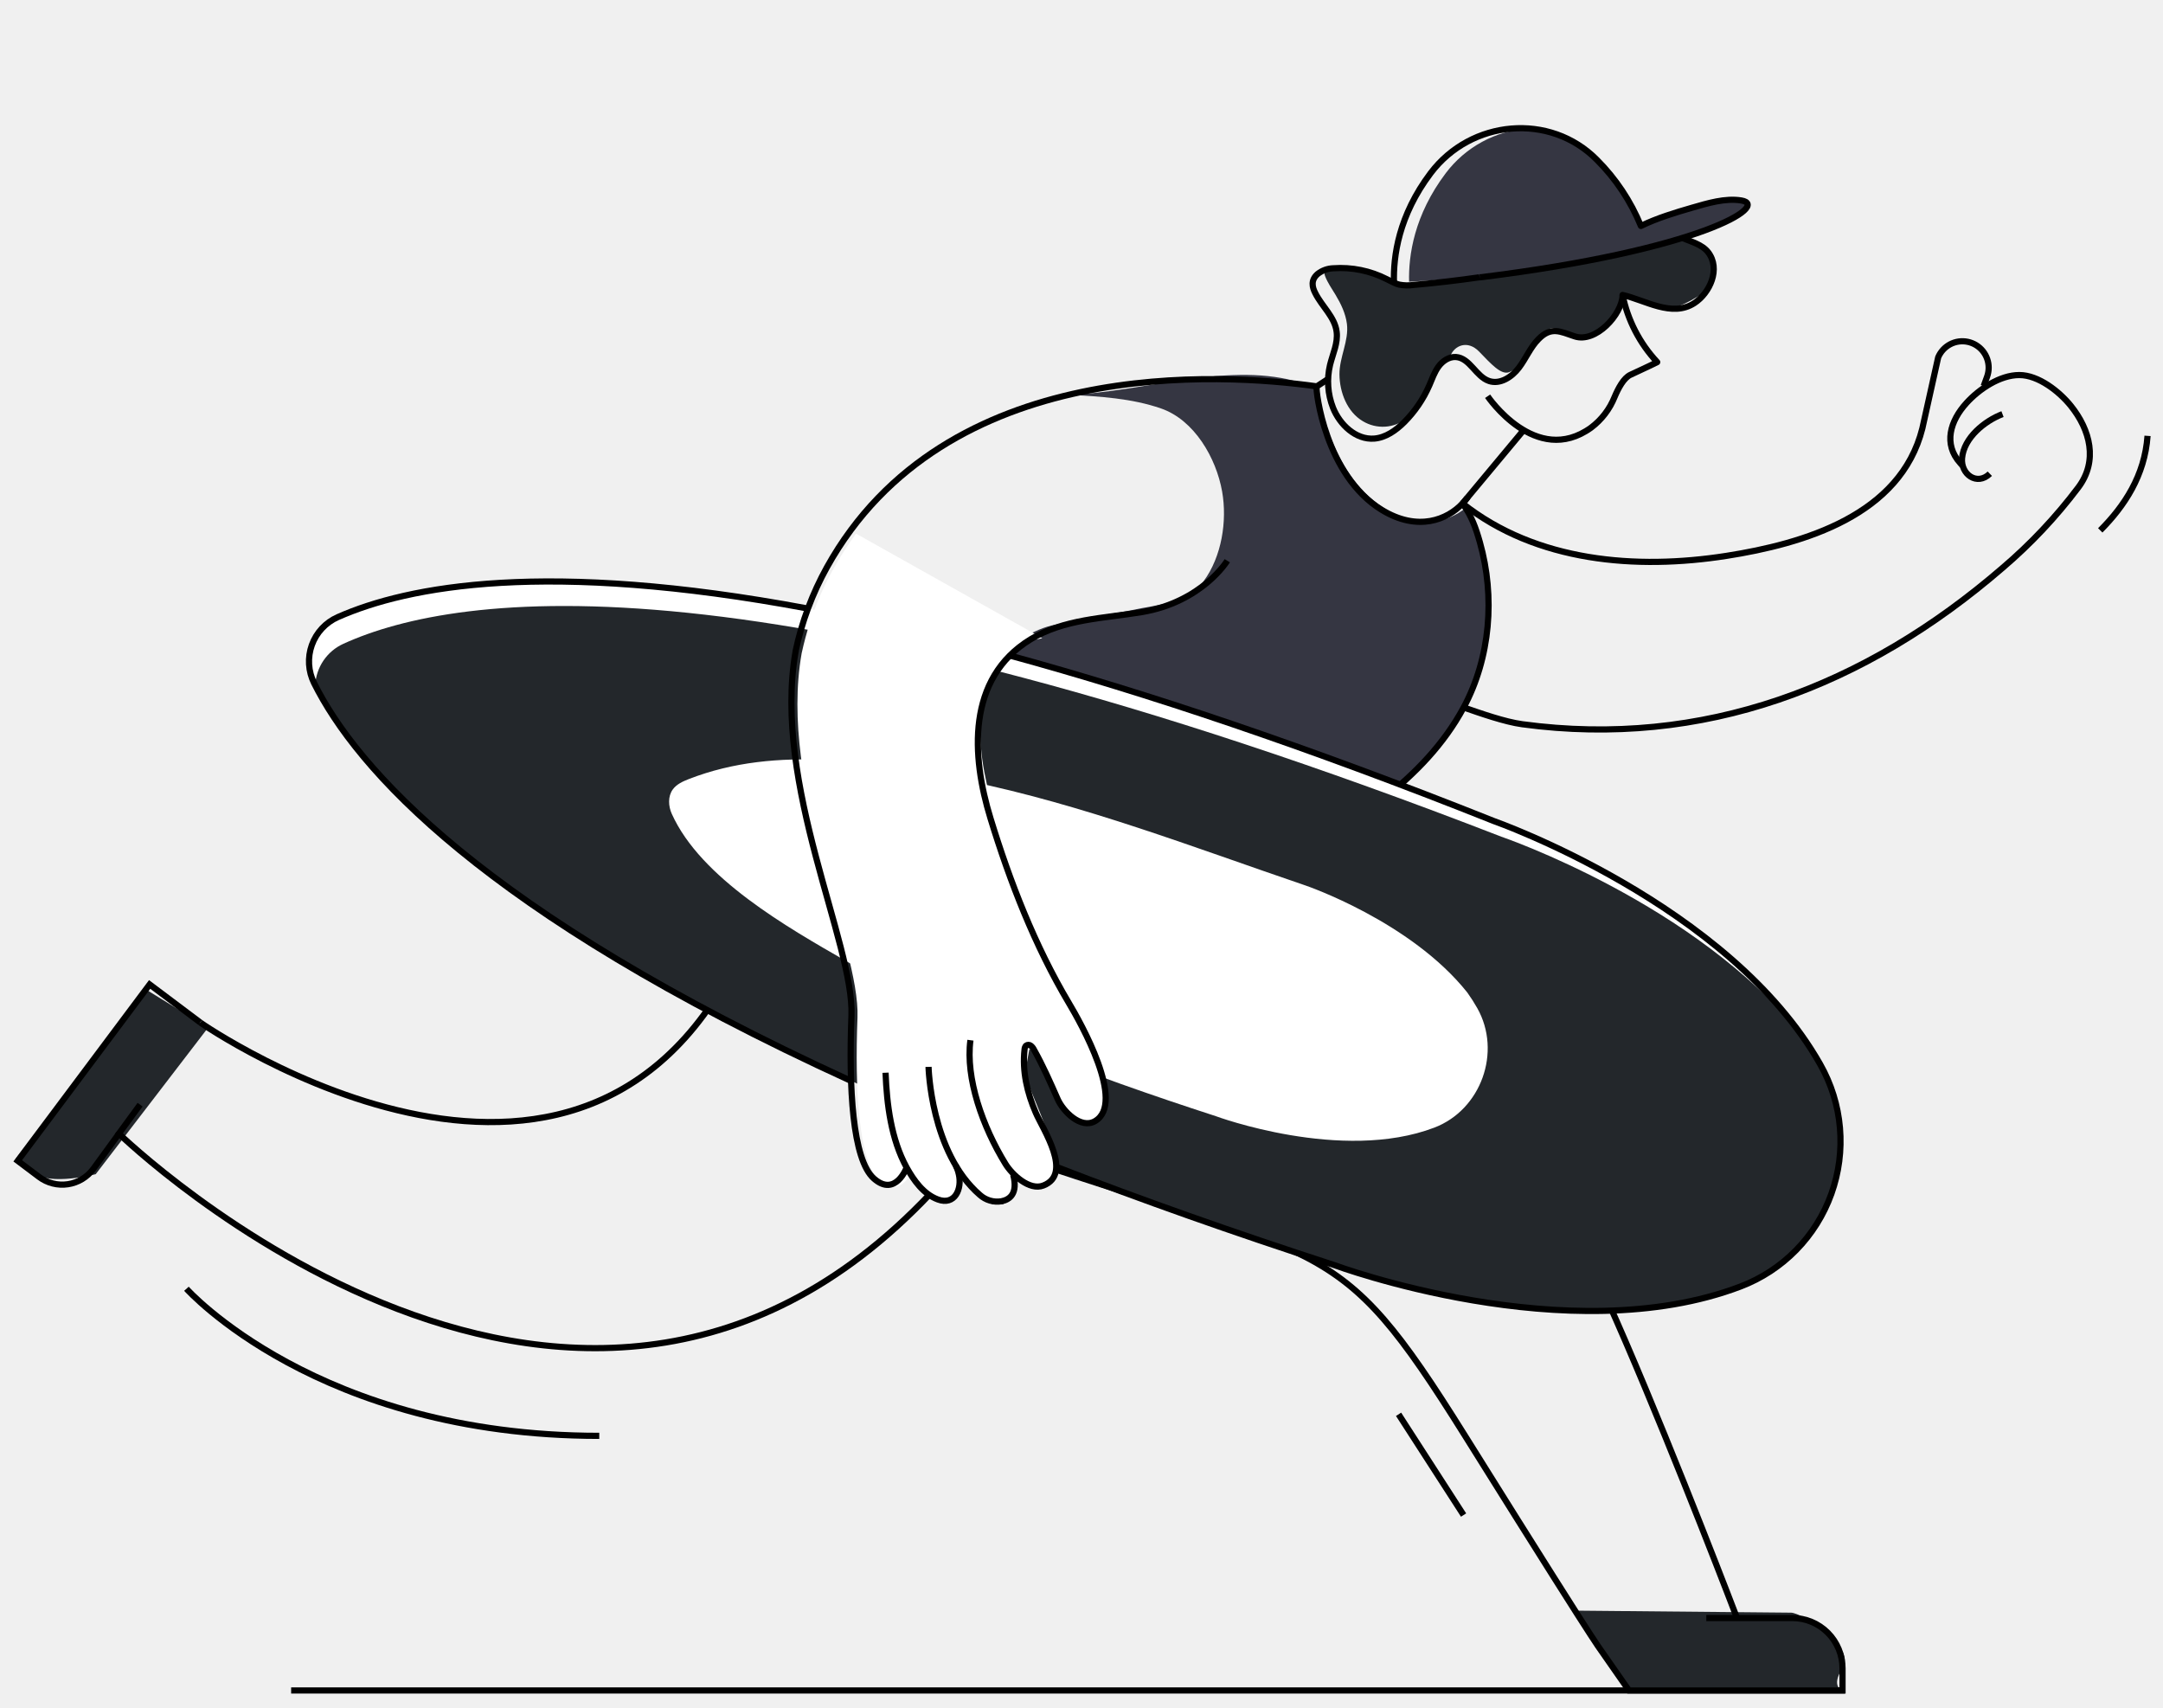
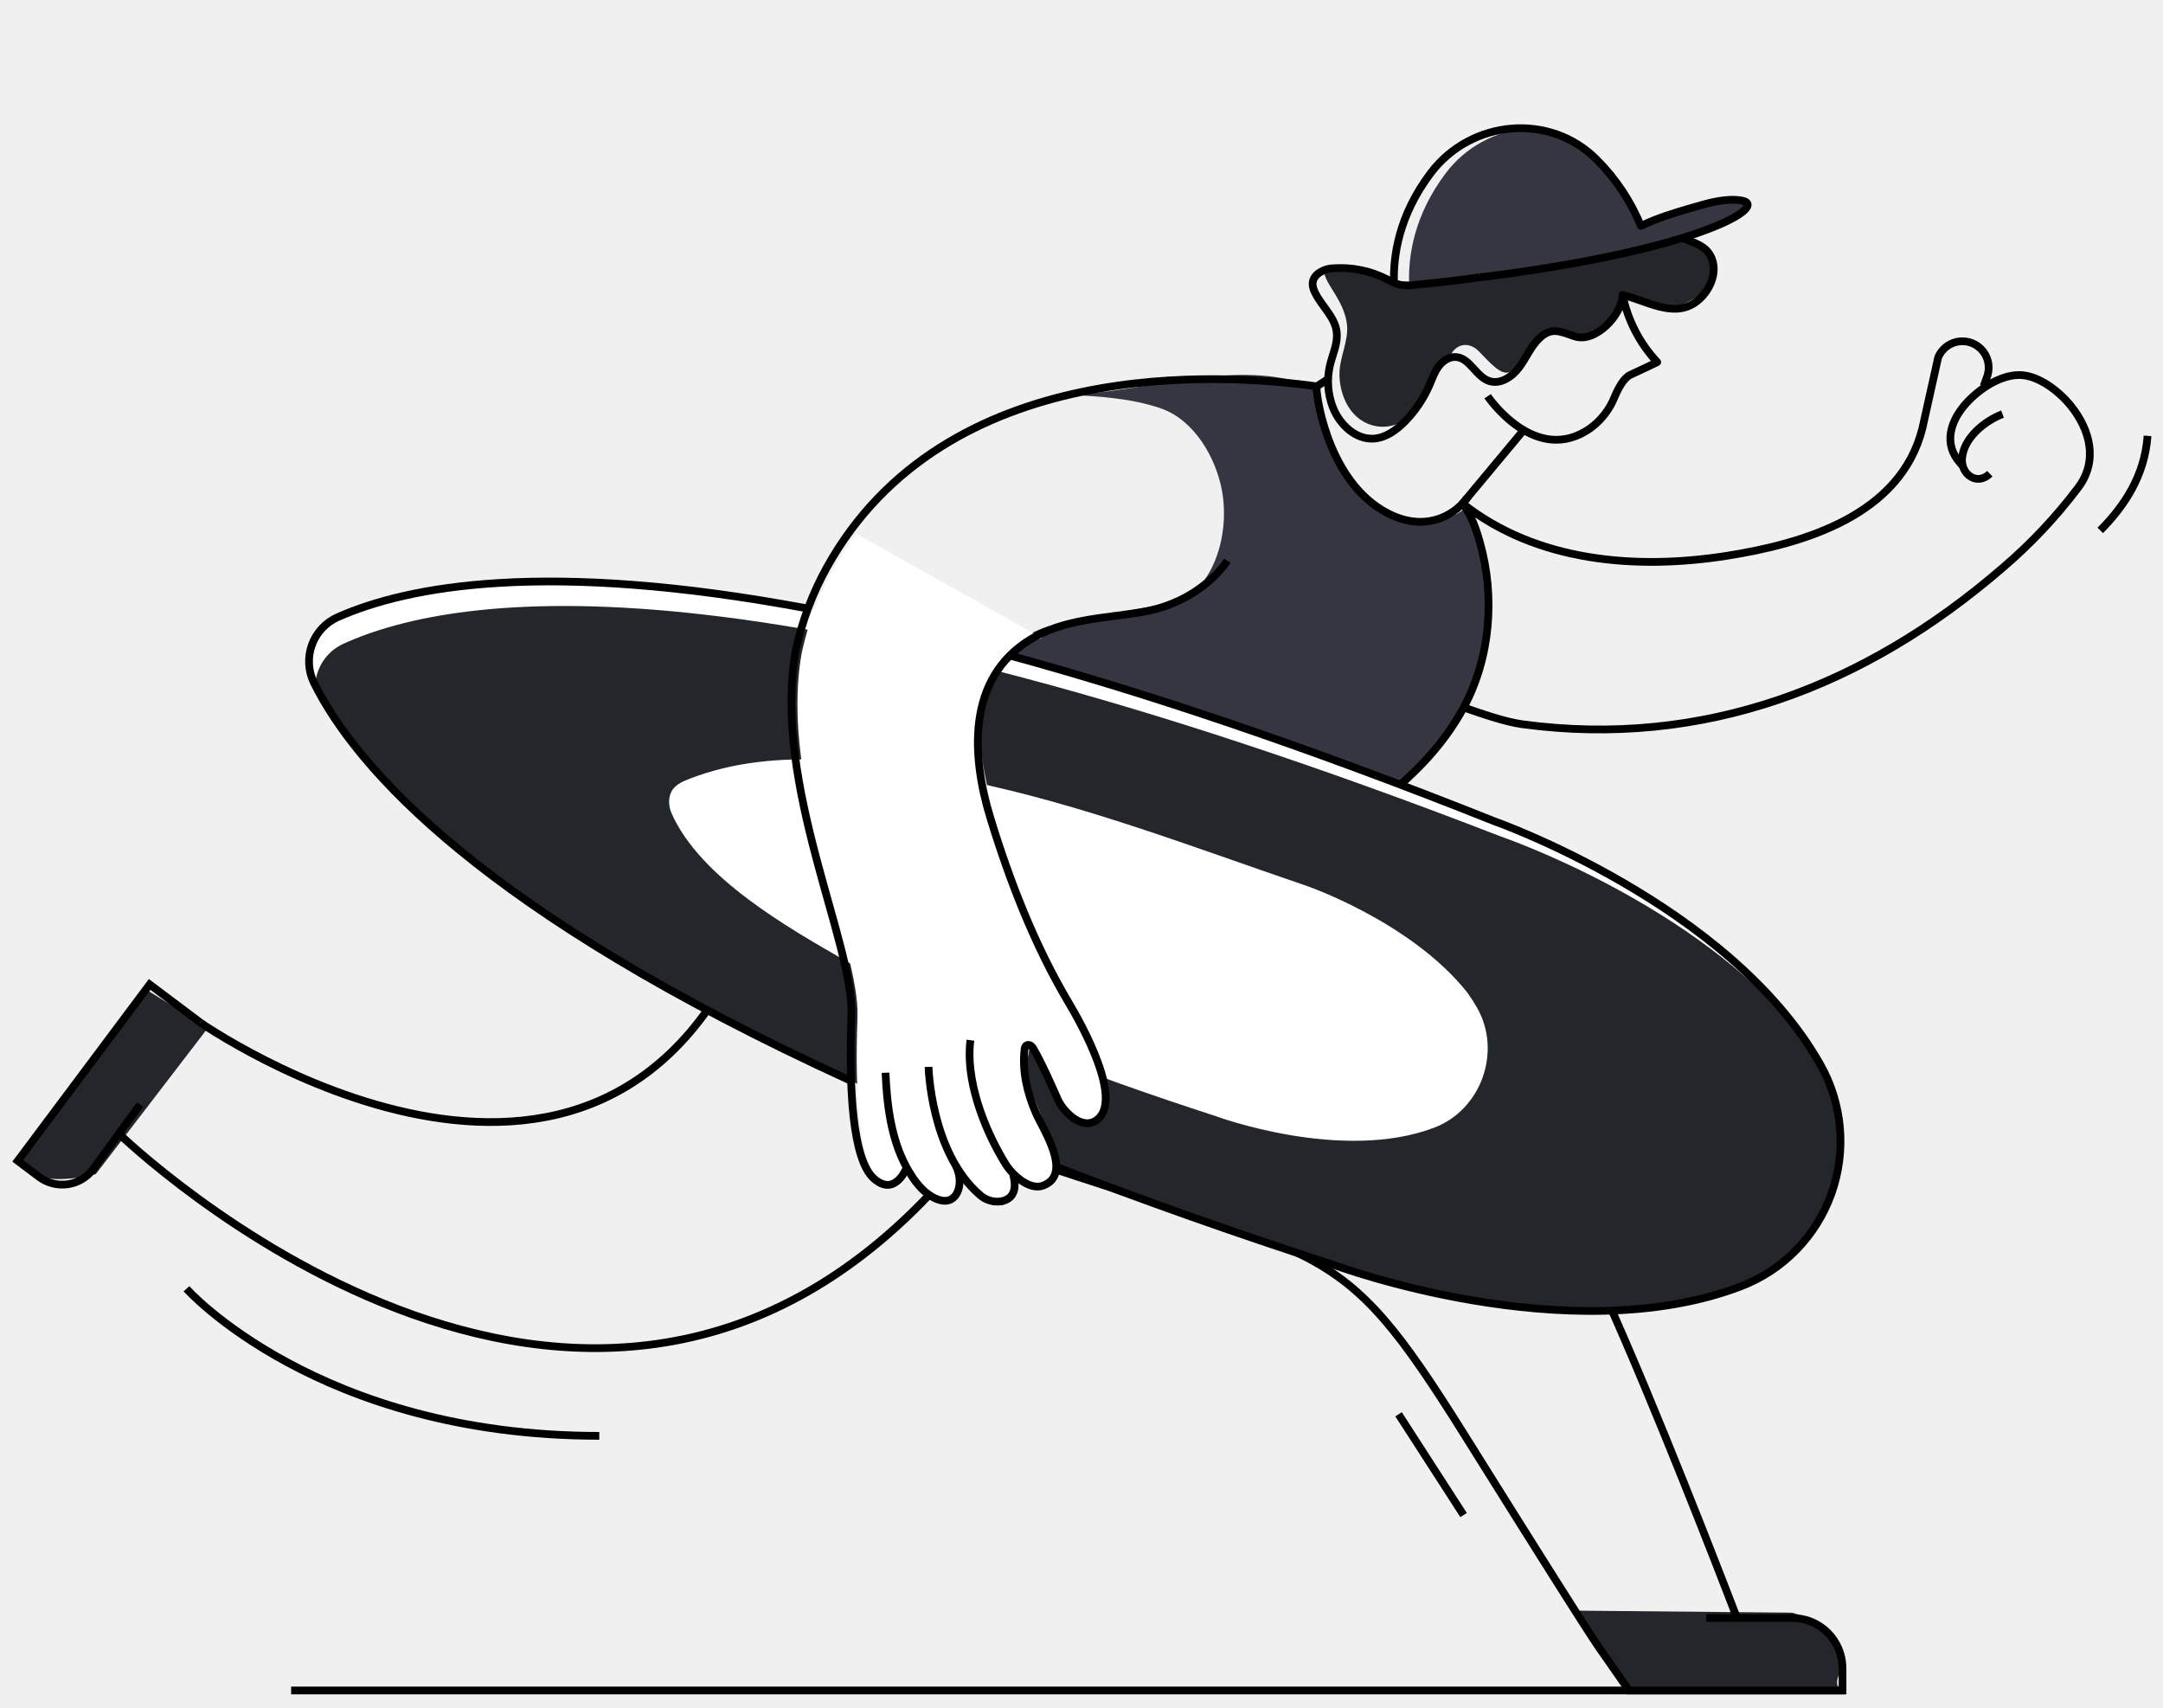
<svg xmlns="http://www.w3.org/2000/svg" width="280" height="221" viewBox="0 0 280 221" fill="none">
  <path d="M118.194 86.155L117.288 87.065L116.539 87.797C116.765 87.543 116.978 87.288 117.201 87.043C117.424 86.798 117.572 86.624 117.755 86.422C117.881 86.303 118.031 86.212 118.194 86.155Z" fill="#353642" />
-   <path d="M254.031 60.26C253.935 60.151 253.851 60.055 253.758 59.95C251.528 57.487 252.453 54.475 254.56 52.165C256.184 50.373 258.891 48.538 261.409 48.547C263.884 48.547 266.588 50.693 268.063 52.525C270.588 55.658 271.603 59.667 269.047 63.083C266.164 66.912 262.871 70.411 259.225 73.516C241.464 88.862 220.458 96.905 197.061 93.747C194.766 93.436 191.653 92.328 189.46 91.573" stroke="black" stroke-width="0.8" stroke-miterlimit="10" />
-   <path d="M259.225 53.602C256.935 54.475 254.219 56.652 253.987 59.31C253.805 61.4 255.933 62.927 257.582 61.319" stroke="black" stroke-width="0.8" stroke-miterlimit="10" />
-   <path d="M238.812 218.819H37.688" stroke="black" stroke-width="0.8" stroke-miterlimit="10" />
+   <path d="M254.031 60.26C253.935 60.151 253.851 60.055 253.758 59.95C251.528 57.487 252.453 54.475 254.56 52.165C256.184 50.373 258.891 48.538 261.409 48.547C263.884 48.547 266.588 50.693 268.063 52.525C270.588 55.658 271.603 59.667 269.047 63.083C266.164 66.912 262.871 70.411 259.225 73.516C241.464 88.862 220.458 96.905 197.061 93.747C194.766 93.436 191.653 92.328 189.46 91.573" stroke="black" strokeWidth="0.8" stroke-miterlimit="10" />
+   <path d="M259.225 53.602C256.935 54.475 254.219 56.652 253.987 59.31C253.805 61.4 255.933 62.927 257.582 61.319" stroke="black" strokeWidth="0.8" stroke-miterlimit="10" />
+   <path d="M238.812 218.819H37.688" stroke="black" strokeWidth="0.8" stroke-miterlimit="10" />
  <path d="M189.46 91.595C184.365 101.066 174.635 106.894 165.444 112.245C163.099 113.602 154.109 118.719 150.811 120.604C149.001 119.983 147.3 119.433 145.734 118.924C145.685 118.924 145.648 118.896 145.598 118.884C138.953 116.775 134.634 115.691 134.012 115.536L140.899 117.617C124.527 113.192 123.302 113.096 106.745 109.385C105.235 109.043 103.893 108.68 102.723 108.31C103.033 107.705 103.342 107.099 103.676 106.512C103.694 106.481 103.711 106.449 103.725 106.416C103.775 106.329 103.831 106.23 103.871 106.143C103.97 105.966 104.066 105.792 104.152 105.624L104.357 105.273L104.446 105.128L104.483 105.059C104.96 104.198 105.447 103.359 105.944 102.541C107.528 99.864 109.173 97.364 110.847 95.029C112.703 92.443 114.6 90.061 116.518 87.835L116.546 87.807L117.294 87.074L118.201 86.164L125.517 87.807C125.517 87.807 133.715 79.826 138.582 80.863C140.936 79.711 144.061 79.503 146.597 78.957C149.793 78.267 153.685 78.109 155.807 75.23C158.152 72.054 158.876 67.446 158.205 63.626C157.437 59.279 154.607 54.363 150.291 52.87C146.501 51.559 142.39 51.317 138.418 51.103C147.943 50.739 158.582 46.926 167.541 49.299C167.571 49.3 167.6 49.307 167.628 49.317L169.097 49.727C169.553 49.854 170.028 49.895 170.499 49.845C170.808 52.668 172.726 61.834 179.381 65.909C183.814 68.613 187.523 67.557 189.72 65.75C190.626 67.157 191.103 68.514 191.576 70.203C193.543 77.23 192.943 85.121 189.46 91.595Z" fill="#353642" />
  <path d="M203.892 208.485L231.843 208.746C233.229 208.746 240.372 213.118 238.503 215.962C236.935 218.347 238.503 218.819 238.503 218.819H210.868L203.892 208.485Z" fill="#23272B" />
  <path d="M26.932 133.028L12.392 151.988C12.392 151.988 6.495 153.541 4.246 151.793L2 150.041L18.95 128.119L26.932 133.028Z" fill="#23272B" />
-   <path d="M126.176 147.8L122.699 152.02C75.901 205.535 15.389 146.741 15.389 146.741L18.133 142.993" stroke="black" stroke-width="0.8" stroke-miterlimit="10" />
-   <path d="M134.343 115.875C134.343 115.875 150.885 119.492 170.916 128.259C170.916 128.259 171.43 128.457 172.343 128.88" stroke="black" stroke-width="0.8" stroke-miterlimit="10" />
-   <path d="M202.58 156.711C202.58 156.736 202.604 156.749 202.617 156.77C204.42 160.36 206.239 164.204 207.981 168.095C208.006 168.145 208.018 168.195 208.043 168.244C208.847 170.03 209.639 171.831 210.41 173.616C217.179 189.326 224.851 209.435 224.851 209.435" stroke="black" stroke-width="0.8" stroke-miterlimit="10" />
-   <path d="M202.63 156.783C202.608 156.763 202.591 156.738 202.58 156.711C192.151 138.996 177.014 131.013 172.343 128.873C171.415 128.457 170.917 128.252 170.917 128.252" stroke="black" stroke-width="0.8" stroke-miterlimit="10" />
-   <path d="M104.48 105.047C104.48 105.047 86.039 133.925 127.899 148.424C172.392 163.81 172.723 158.792 189.639 185.835C200.157 202.656 204.275 209.125 205.859 211.556L206.861 213.074L210.867 218.819H238.515V215.962C238.515 214.233 237.831 212.574 236.613 211.351C235.394 210.128 233.742 209.441 232.019 209.441H220.882" stroke="black" stroke-width="0.8" stroke-miterlimit="10" />
-   <path d="M25.926 132.354L19.371 127.429L2.294 150.262L5.05 152.339C5.581 152.739 6.185 153.028 6.828 153.191C7.47 153.354 8.139 153.387 8.795 153.289C9.45 153.19 10.08 152.962 10.647 152.617C11.214 152.272 11.707 151.818 12.098 151.28L15.402 146.738" stroke="black" stroke-width="0.8" stroke-miterlimit="10" />
-   <path d="M189.327 65.166C198.892 72.749 211.83 73.78 223.481 71.954C233.538 70.38 246.024 66.691 248.848 55.453L250.896 46.258C251.203 45.532 251.751 44.934 252.446 44.566C253.142 44.199 253.943 44.085 254.714 44.243C255.484 44.402 256.175 44.823 256.671 45.435C257.167 46.048 257.436 46.814 257.433 47.603C257.431 48 257.36 48.394 257.226 48.767L256.787 49.978" stroke="black" stroke-width="0.8" stroke-linejoin="round" />
-   <path d="M151.067 120.442C153.604 118.986 162.928 113.704 165.44 112.235C174.638 106.885 184.37 101.056 189.469 91.582C192.943 85.124 193.559 77.23 191.573 70.203C191.031 68.287 190.49 66.787 189.327 65.166" stroke="black" stroke-width="0.8" stroke-linejoin="round" />
-   <path d="M170.455 50.022C170.455 50.059 170.437 50.09 170.437 50.09C170.301 50.528 171.557 61.524 178.861 65.996C183.569 68.877 187.393 67.238 189.317 65.176H189.339C189.545 64.948 189.739 64.709 189.921 64.462V64.434" stroke="black" stroke-width="0.8" stroke-miterlimit="10" />
-   <path d="M189.327 65.166L197.318 55.574" stroke="black" stroke-width="0.8" stroke-miterlimit="10" />
+   <path d="M126.176 147.8L122.699 152.02C75.901 205.535 15.389 146.741 15.389 146.741L18.133 142.993" stroke="black" strokeWidth="0.8" stroke-miterlimit="10" />
+   <path d="M134.343 115.875C134.343 115.875 150.885 119.492 170.916 128.259C170.916 128.259 171.43 128.457 172.343 128.88" stroke="black" strokeWidth="0.8" stroke-miterlimit="10" />
+   <path d="M202.58 156.711C202.58 156.736 202.604 156.749 202.617 156.77C204.42 160.36 206.239 164.204 207.981 168.095C208.006 168.145 208.018 168.195 208.043 168.244C208.847 170.03 209.639 171.831 210.41 173.616C217.179 189.326 224.851 209.435 224.851 209.435" stroke="black" strokeWidth="0.8" stroke-miterlimit="10" />
+   <path d="M202.63 156.783C202.608 156.763 202.591 156.738 202.58 156.711C192.151 138.996 177.014 131.013 172.343 128.873C171.415 128.457 170.917 128.252 170.917 128.252" stroke="black" strokeWidth="0.8" stroke-miterlimit="10" />
+   <path d="M104.48 105.047C104.48 105.047 86.039 133.925 127.899 148.424C172.392 163.81 172.723 158.792 189.639 185.835C200.157 202.656 204.275 209.125 205.859 211.556L206.861 213.074L210.867 218.819H238.515V215.962C238.515 214.233 237.831 212.574 236.613 211.351C235.394 210.128 233.742 209.441 232.019 209.441H220.882" stroke="black" strokeWidth="0.8" stroke-miterlimit="10" />
+   <path d="M25.926 132.354L19.371 127.429L2.294 150.262L5.05 152.339C5.581 152.739 6.185 153.028 6.828 153.191C7.47 153.354 8.139 153.387 8.795 153.289C9.45 153.19 10.08 152.962 10.647 152.617C11.214 152.272 11.707 151.818 12.098 151.28L15.402 146.738" stroke="black" strokeWidth="0.8" stroke-miterlimit="10" />
+   <path d="M189.327 65.166C198.892 72.749 211.83 73.78 223.481 71.954C233.538 70.38 246.024 66.691 248.848 55.453L250.896 46.258C251.203 45.532 251.751 44.934 252.446 44.566C253.142 44.199 253.943 44.085 254.714 44.243C255.484 44.402 256.175 44.823 256.671 45.435C257.167 46.048 257.436 46.814 257.433 47.603C257.431 48 257.36 48.394 257.226 48.767L256.787 49.978" stroke="black" strokeWidth="0.8" stroke-linejoin="round" />
+   <path d="M151.067 120.442C153.604 118.986 162.928 113.704 165.44 112.235C174.638 106.885 184.37 101.056 189.469 91.582C192.943 85.124 193.559 77.23 191.573 70.203C191.031 68.287 190.49 66.787 189.327 65.166" stroke="black" strokeWidth="0.8" stroke-linejoin="round" />
+   <path d="M170.455 50.022C170.455 50.059 170.437 50.09 170.437 50.09C170.301 50.528 171.557 61.524 178.861 65.996C183.569 68.877 187.393 67.238 189.317 65.176H189.339C189.545 64.948 189.739 64.709 189.921 64.462V64.434" stroke="black" strokeWidth="0.8" stroke-miterlimit="10" />
+   <path d="M189.327 65.166L197.318 55.574" stroke="black" strokeWidth="0.8" stroke-miterlimit="10" />
  <path d="M145.734 118.921C145.684 118.921 145.647 118.893 145.598 118.881L140.899 117.614C124.527 113.189 123.302 113.092 106.745 109.382C105.235 109.04 103.892 108.677 102.723 108.307C90.379 104.373 94.893 98.759 96.567 98.759C108.483 98.759 110.643 94.88 110.643 94.88L110.847 95.026L145.734 118.921Z" fill="#353642" />
-   <path d="M25.923 132.36C25.923 132.36 77.717 168.421 97.386 119.89C99.061 115.749 100.835 111.896 102.707 108.329" stroke="black" stroke-width="0.8" stroke-miterlimit="10" />
-   <path d="M124.344 79.854C120.512 83.353 116.952 87.141 113.696 91.185C111.459 93.902 109.247 96.225 105.829 97.396C104.204 97.929 102.525 98.281 100.823 98.445C99.072 98.635 96.471 98.34 95.15 99.749C94.858 100.064 94.638 100.44 94.505 100.849C94.372 101.258 94.331 101.692 94.382 102.119C94.512 102.884 94.852 103.598 95.363 104.181C97.99 107.422 102.893 108.528 106.745 109.376C124.802 113.412 124.62 113.18 145.725 118.921" stroke="black" stroke-width="0.8" stroke-miterlimit="10" />
+   <path d="M25.923 132.36C25.923 132.36 77.717 168.421 97.386 119.89C99.061 115.749 100.835 111.896 102.707 108.329" stroke="black" strokeWidth="0.8" stroke-miterlimit="10" />
+   <path d="M124.344 79.854C120.512 83.353 116.952 87.141 113.696 91.185C111.459 93.902 109.247 96.225 105.829 97.396C104.204 97.929 102.525 98.281 100.823 98.445C99.072 98.635 96.471 98.34 95.15 99.749C94.858 100.064 94.638 100.44 94.505 100.849C94.372 101.258 94.331 101.692 94.382 102.119C94.512 102.884 94.852 103.598 95.363 104.181C97.99 107.422 102.893 108.528 106.745 109.376C124.802 113.412 124.62 113.18 145.725 118.921" stroke="black" strokeWidth="0.8" stroke-miterlimit="10" />
  <path d="M117.288 87.064L116.539 87.797C116.765 87.543 116.978 87.288 117.201 87.043L117.288 87.064Z" fill="#353642" />
  <path d="M93.854 100.774C93.854 100.774 92.038 107.605 100.842 112.043L103.026 107.695C103.026 107.695 92.072 104.326 93.854 100.774Z" fill="black" />
-   <path d="M24.135 166.819C24.135 166.819 41.11 185.86 77.575 185.86" stroke="black" stroke-width="0.8" stroke-miterlimit="10" />
-   <path d="M181.045 183.072L189.46 196.111" stroke="black" stroke-width="0.8" stroke-miterlimit="10" />
-   <path d="M271.877 68.653C275.017 65.505 277.635 61.549 278 56.419" stroke="black" stroke-width="0.8" stroke-miterlimit="10" />
+   <path d="M24.135 166.819C24.135 166.819 41.11 185.86 77.575 185.86" stroke="black" strokeWidth="0.8" stroke-miterlimit="10" />
+   <path d="M181.045 183.072L189.46 196.111" stroke="black" strokeWidth="0.8" stroke-miterlimit="10" />
+   <path d="M271.877 68.653C275.017 65.505 277.635 61.549 278 56.419" stroke="black" strokeWidth="0.8" stroke-miterlimit="10" />
  <path d="M225.312 166.53C203.038 175.026 172.76 163.785 172.76 163.785C75.502 132.227 48.303 103.463 40.804 88.688C40.754 88.601 40.705 88.511 40.664 88.434C40.284 87.674 40.061 86.845 40.01 85.996C39.959 85.147 40.081 84.297 40.368 83.497C40.655 82.697 41.101 81.964 41.679 81.342C42.257 80.721 42.955 80.224 43.73 79.882C58.71 73.24 97.838 68.184 193.376 106.295C193.376 106.295 220.167 115.707 233.201 134.006C233.212 134.017 233.223 134.03 233.232 134.043C234.087 135.245 234.882 136.488 235.614 137.77C237.048 140.292 237.921 143.097 238.171 145.991C238.422 148.885 238.045 151.799 237.066 154.533C236.087 157.266 234.529 159.754 232.5 161.825C230.471 163.897 228.018 165.502 225.312 166.53Z" fill="white" />
  <path d="M225.312 166.53C203.038 175.026 172.76 163.785 172.76 163.785C75.502 132.227 48.303 103.463 40.804 88.688C40.863 87.544 41.236 86.438 41.881 85.492C42.526 84.547 43.419 83.798 44.46 83.329C59.372 76.541 98.451 71.113 194.348 108.304C194.348 108.304 219.61 116.909 233.201 134.006C233.213 134.017 233.223 134.03 233.232 134.043C234.087 135.245 234.882 136.488 235.614 137.769C237.048 140.292 237.921 143.097 238.171 145.991C238.422 148.885 238.045 151.799 237.066 154.533C236.087 157.266 234.529 159.754 232.5 161.825C230.471 163.896 228.018 165.502 225.312 166.53Z" fill="#23272B" />
  <path d="M185.676 145.961C173.697 150.532 157.397 144.483 157.397 144.483C141 139.161 124.548 133.04 109.541 124.411C102.005 120.079 90.704 113.692 86.958 105.335C86.509 104.336 86.447 103.084 87.088 102.193C87.579 101.513 88.39 101.147 89.173 100.842C100.619 96.38 113.513 98.669 125.158 101.056C140.283 104.162 154.461 109.67 169.026 114.629C169.026 114.629 182.619 119.259 189.948 128.482C190.411 129.13 190.839 129.801 191.232 130.494C194.428 136.161 191.721 143.654 185.676 145.961Z" fill="white" />
-   <path d="M128.425 155.473C128.904 155.473 129.353 155.473 129.814 155.451C129.82 155.453 129.826 155.453 129.832 155.451" stroke="black" stroke-width="0.8" stroke-miterlimit="10" />
+   <path d="M128.425 155.473C128.904 155.473 129.353 155.473 129.814 155.451C129.82 155.453 129.826 155.453 129.832 155.451" stroke="black" strokeWidth="0.8" stroke-miterlimit="10" />
  <path d="M140.116 145.315C137.431 144.604 135.838 139.878 135.265 138.645C135.201 138.513 135.12 138.39 135.024 138.279L133.288 135.599L132.71 138.738C132.871 140.39 135.163 144.638 136.373 149.013C137.582 153.389 135.058 153.473 133.638 153.522C132.218 153.572 131.677 150.728 131.352 153.522C131.027 156.317 127.949 155.336 126.13 154.389C124.311 153.441 124.317 151.109 124.218 152.904C124.119 154.699 122.291 155.447 120.979 155.078C119.983 154.805 118.522 152.861 117.885 151.945C117.35 152.929 116.014 154.671 113.907 152.827C111.122 150.377 110.646 141.027 111.002 131.711C111.358 122.395 100.734 101.767 103.775 84.558C103.775 84.533 103.775 84.493 103.797 84.465C104.078 83.18 104.415 81.906 104.827 80.643C105.607 78.237 106.619 75.914 107.849 73.706C108.738 72.101 109.729 70.555 110.816 69.079L134.913 82.59C134.674 82.729 133.193 82.9 132.951 83.052C124.648 88.129 126.535 98.156 129.01 106.189C131.513 114.365 134.746 122.694 139.139 130.056C140.427 132.212 141.556 134.46 142.517 136.782L142.124 136.86C142.263 137.691 142.453 138.513 142.69 139.322C143.668 142.437 142.808 146.017 140.116 145.315Z" fill="white" />
-   <path d="M130.176 150.684L130.167 150.681" stroke="black" stroke-width="0.8" stroke-miterlimit="10" />
-   <path d="M116.948 150.29L116.938 150.287" stroke="black" stroke-width="0.8" stroke-miterlimit="10" />
-   <path d="M125.622 134.646C124.972 139.568 127.203 145.852 130.163 150.666C131.024 152.063 133.257 154.153 135.051 153.46C138.931 151.973 134.996 146.16 134.08 144.039C132.966 141.465 132.304 138.655 132.629 135.838C132.635 135.66 132.7 135.489 132.815 135.354C132.904 135.286 133.012 135.249 133.124 135.249C133.236 135.249 133.345 135.286 133.433 135.354C133.607 135.491 133.747 135.666 133.842 135.866C135.011 137.937 135.955 140.102 136.917 142.275C137.601 143.828 139.896 146.197 141.749 145.123C145.771 142.785 139.893 132.391 138.346 129.802C133.966 122.442 130.723 114.111 128.221 105.935C125.746 97.892 125.099 87.828 133.403 82.76C137.734 80.115 142.912 80.043 147.776 79.236C155.609 77.935 158.873 72.582 158.873 72.582" stroke="black" stroke-width="0.8" stroke-miterlimit="10" />
-   <path d="M120.199 138.099C120.199 138.099 120.462 149.175 126.847 154.678C127.221 155.014 127.665 155.262 128.147 155.404C128.629 155.546 129.136 155.578 129.632 155.497C130.718 155.283 131.797 154.501 131.16 152.063" stroke="black" stroke-width="0.8" stroke-miterlimit="10" />
-   <path d="M114.634 138.856C114.801 142.989 115.348 147.433 117.356 151.113C118.284 152.789 119.547 154.572 121.403 155.261C123.627 156.09 124.549 153.87 124.122 152.013C124.035 151.613 123.899 151.224 123.717 150.858" stroke="black" stroke-width="0.8" stroke-miterlimit="10" />
-   <path d="M171.888 49.081L170.462 50.013C158.273 48.305 122.358 45.883 107.042 73.436C105.157 76.835 103.789 80.498 102.986 84.304C102.984 84.309 102.983 84.314 102.983 84.319C102.983 84.325 102.984 84.33 102.986 84.335C102.984 84.341 102.984 84.348 102.986 84.354C99.979 101.557 110.584 122.169 110.222 131.447C109.86 140.726 110.33 150.107 113.133 152.563C115.936 155.019 117.375 151.11 117.375 151.11C117.375 151.11 115.924 155.025 113.133 152.563C110.343 150.101 109.863 140.748 110.222 131.447C110.581 122.147 99.979 101.557 102.986 84.354C102.984 84.348 102.984 84.341 102.986 84.335C102.987 84.289 102.994 84.243 103.005 84.198" stroke="black" stroke-width="0.8" stroke-miterlimit="10" />
+   <path d="M130.176 150.684L130.167 150.681" stroke="black" strokeWidth="0.8" stroke-miterlimit="10" />
+   <path d="M116.948 150.29L116.938 150.287" stroke="black" strokeWidth="0.8" stroke-miterlimit="10" />
+   <path d="M125.622 134.646C124.972 139.568 127.203 145.852 130.163 150.666C131.024 152.063 133.257 154.153 135.051 153.46C138.931 151.973 134.996 146.16 134.08 144.039C132.966 141.465 132.304 138.655 132.629 135.838C132.635 135.66 132.7 135.489 132.815 135.354C132.904 135.286 133.012 135.249 133.124 135.249C133.236 135.249 133.345 135.286 133.433 135.354C133.607 135.491 133.747 135.666 133.842 135.866C135.011 137.937 135.955 140.102 136.917 142.275C137.601 143.828 139.896 146.197 141.749 145.123C145.771 142.785 139.893 132.391 138.346 129.802C133.966 122.442 130.723 114.111 128.221 105.935C125.746 97.892 125.099 87.828 133.403 82.76C137.734 80.115 142.912 80.043 147.776 79.236C155.609 77.935 158.873 72.582 158.873 72.582" stroke="black" strokeWidth="0.8" stroke-miterlimit="10" />
+   <path d="M120.199 138.099C120.199 138.099 120.462 149.175 126.847 154.678C127.221 155.014 127.665 155.262 128.147 155.404C128.629 155.546 129.136 155.578 129.632 155.497C130.718 155.283 131.797 154.501 131.16 152.063" stroke="black" strokeWidth="0.8" stroke-miterlimit="10" />
+   <path d="M114.634 138.856C114.801 142.989 115.348 147.433 117.356 151.113C118.284 152.789 119.547 154.572 121.403 155.261C123.627 156.09 124.549 153.87 124.122 152.013C124.035 151.613 123.899 151.224 123.717 150.858" stroke="black" strokeWidth="0.8" stroke-miterlimit="10" />
+   <path d="M171.888 49.081L170.462 50.013C158.273 48.305 122.358 45.883 107.042 73.436C105.157 76.835 103.789 80.498 102.986 84.304C102.984 84.309 102.983 84.314 102.983 84.319C102.983 84.325 102.984 84.33 102.986 84.335C102.984 84.341 102.984 84.348 102.986 84.354C99.979 101.557 110.584 122.169 110.222 131.447C109.86 140.726 110.33 150.107 113.133 152.563C115.936 155.019 117.375 151.11 117.375 151.11C117.375 151.11 115.924 155.025 113.133 152.563C110.343 150.101 109.863 140.748 110.222 131.447C110.581 122.147 99.979 101.557 102.986 84.354C102.984 84.348 102.984 84.341 102.986 84.335C102.987 84.289 102.994 84.243 103.005 84.198" stroke="black" strokeWidth="0.8" stroke-miterlimit="10" />
  <path d="M221.677 36.011C221.513 36.628 221.24 37.21 220.87 37.728C219.236 38.66 216.885 40.362 215.125 39.766C212.498 38.877 212.498 38.877 211.19 38.452C210.537 38.402 210.11 38.93 209.126 40.728C208.956 41.042 208.761 41.342 208.545 41.626C207.075 42.396 205.287 43.93 203.836 43.529C202.026 43.042 200.928 41.703 200.034 43.091C199.137 43.452 198.456 44.262 197.94 45.523C197.648 46.204 197.248 46.833 196.755 47.386C196.329 47.686 195.877 47.944 195.403 48.159C194.332 48.615 192.99 47.075 191.471 45.51C189.952 43.945 188.241 44.759 187.758 46.069C186.128 46.404 185.342 49.212 184.69 50.528C184.037 51.845 183.245 53.217 182.082 54.171C181.284 54.799 180.315 55.168 179.303 55.23C178.292 55.292 177.285 55.044 176.417 54.519C174.372 53.311 173.416 50.77 173.392 48.479C173.37 46.243 174.629 44.132 174.36 41.933C174.19 40.582 173.58 39.318 172.887 38.166C172.405 37.362 171.866 36.614 171.532 35.741C171.467 35.598 171.441 35.441 171.455 35.285C171.523 34.887 172.306 34.8 172.612 34.723C176.163 33.813 179.276 36.663 181.534 36.896C183.792 37.129 200.433 34.611 200.433 34.611C200.433 34.611 213.761 31.897 216.35 31.195C218.939 30.493 222.68 32.285 221.677 36.011Z" fill="#23272B" />
-   <path d="M130.743 84.86C148.312 89.654 169.014 96.569 193.392 106.286C193.392 106.286 223.868 116.996 235.63 137.776C237.061 140.298 237.932 143.102 238.181 145.994C238.43 148.886 238.052 151.798 237.073 154.529C236.094 157.261 234.538 159.747 232.51 161.817C230.482 163.887 228.032 165.492 225.328 166.521C203.054 175.017 172.776 163.776 172.776 163.776C159.498 159.472 147.532 155.215 136.744 151.044" stroke="black" stroke-width="0.8" stroke-miterlimit="10" />
-   <path d="M110.163 139.912C62.311 118.039 46.103 99.333 40.664 88.434C40.284 87.674 40.061 86.845 40.01 85.996C39.959 85.147 40.081 84.297 40.368 83.497C40.655 82.697 41.101 81.964 41.679 81.342C42.257 80.721 42.955 80.224 43.73 79.882C52.798 75.867 70.695 72.429 104.598 78.776" stroke="black" stroke-width="0.8" stroke-miterlimit="10" />
+   <path d="M130.743 84.86C148.312 89.654 169.014 96.569 193.392 106.286C193.392 106.286 223.868 116.996 235.63 137.776C237.061 140.298 237.932 143.102 238.181 145.994C238.43 148.886 238.052 151.798 237.073 154.529C236.094 157.261 234.538 159.747 232.51 161.817C230.482 163.887 228.032 165.492 225.328 166.521C203.054 175.017 172.776 163.776 172.776 163.776C159.498 159.472 147.532 155.215 136.744 151.044" stroke="black" strokeWidth="0.8" stroke-miterlimit="10" />
+   <path d="M110.163 139.912C62.311 118.039 46.103 99.333 40.664 88.434C40.284 87.674 40.061 86.845 40.01 85.996C39.959 85.147 40.081 84.297 40.368 83.497C40.655 82.697 41.101 81.964 41.679 81.342C42.257 80.721 42.955 80.224 43.73 79.882C52.798 75.867 70.695 72.429 104.598 78.776" stroke="black" strokeWidth="0.8" stroke-miterlimit="10" />
  <path d="M191.56 35.896L182.406 36.471C182.319 33.074 183.049 27.851 187.164 22.401C188.426 20.731 190.029 19.352 191.867 18.357C193.704 17.362 195.732 16.774 197.815 16.632C201.186 16.836 204.364 18.282 206.738 20.693C209.177 23.138 211.107 26.047 212.414 29.248C212.94 28.994 213.494 28.748 214.051 28.525C215.689 27.887 217.361 27.34 219.06 26.885C220.978 26.326 223.193 25.643 225.228 25.916C225.294 25.917 225.359 25.925 225.423 25.938C229.185 26.553 220.257 32.35 191.56 35.896Z" fill="#353642" />
-   <path d="M217.766 30.785C218.899 31.297 220.319 31.624 221.117 32.648C222.775 34.794 221.355 37.927 219.323 39.241C216.418 41.122 212.959 38.84 210.042 38.182C210.705 41.441 212.258 44.452 214.527 46.876C214.527 46.876 212.622 47.808 211.053 48.519C210.187 48.92 209.479 50.267 209.011 51.379C208.377 52.963 207.32 54.341 205.958 55.363C198.805 60.518 192.572 51.292 192.572 51.292" stroke="black" stroke-width="0.8" stroke-linejoin="round" />
-   <path d="M191.597 35.887C191.585 35.892 191.572 35.892 191.56 35.887C188.708 36.297 185.859 36.629 182.988 36.884C182.371 36.974 181.744 36.961 181.131 36.844C180.893 36.784 180.662 36.699 180.442 36.589C180.132 36.452 179.823 36.278 179.514 36.133C177.378 35.041 174.986 34.555 172.596 34.726C171.861 34.749 171.153 35.005 170.573 35.459C169.645 36.257 169.864 37.176 170.264 37.943C171.12 39.663 172.785 41.029 173.026 42.933C173.221 44.399 172.522 45.805 172.172 47.24C171.733 49.083 171.868 51.016 172.559 52.78C173.434 54.984 175.517 56.947 177.88 56.773C179.39 56.655 180.711 55.708 181.794 54.633C183.152 53.269 184.246 51.663 185.02 49.898C185.382 49.069 185.673 48.19 186.208 47.457C186.743 46.724 187.591 46.15 188.485 46.215C190.286 46.352 191.062 48.752 192.764 49.32C194.187 49.799 195.703 48.811 196.618 47.609C197.534 46.408 198.097 44.964 199.155 43.899C200.792 42.231 201.977 42.914 203.836 43.538C206.54 44.445 209.974 40.744 210.051 38.188" stroke="black" stroke-width="0.8" stroke-linejoin="round" />
-   <path d="M180.451 36.598C180.343 33.201 181.042 27.919 185.206 22.401C190.431 15.489 200.64 14.532 206.722 20.69C209.167 23.135 211.102 26.044 212.415 29.248C214.497 28.236 216.839 27.522 219.06 26.882C221.037 26.311 223.341 25.606 225.42 25.95C229.188 26.571 220.263 32.363 191.563 35.903" stroke="black" stroke-width="0.8" stroke-linejoin="round" />
+   <path d="M217.766 30.785C218.899 31.297 220.319 31.624 221.117 32.648C222.775 34.794 221.355 37.927 219.323 39.241C216.418 41.122 212.959 38.84 210.042 38.182C210.705 41.441 212.258 44.452 214.527 46.876C214.527 46.876 212.622 47.808 211.053 48.519C210.187 48.92 209.479 50.267 209.011 51.379C208.377 52.963 207.32 54.341 205.958 55.363C198.805 60.518 192.572 51.292 192.572 51.292" stroke="black" strokeWidth="0.8" stroke-linejoin="round" />
+   <path d="M191.597 35.887C191.585 35.892 191.572 35.892 191.56 35.887C188.708 36.297 185.859 36.629 182.988 36.884C182.371 36.974 181.744 36.961 181.131 36.844C180.893 36.784 180.662 36.699 180.442 36.589C180.132 36.452 179.823 36.278 179.514 36.133C177.378 35.041 174.986 34.555 172.596 34.726C171.861 34.749 171.153 35.005 170.573 35.459C169.645 36.257 169.864 37.176 170.264 37.943C171.12 39.663 172.785 41.029 173.026 42.933C173.221 44.399 172.522 45.805 172.172 47.24C171.733 49.083 171.868 51.016 172.559 52.78C173.434 54.984 175.517 56.947 177.88 56.773C179.39 56.655 180.711 55.708 181.794 54.633C183.152 53.269 184.246 51.663 185.02 49.898C185.382 49.069 185.673 48.19 186.208 47.457C186.743 46.724 187.591 46.15 188.485 46.215C190.286 46.352 191.062 48.752 192.764 49.32C194.187 49.799 195.703 48.811 196.618 47.609C197.534 46.408 198.097 44.964 199.155 43.899C200.792 42.231 201.977 42.914 203.836 43.538C206.54 44.445 209.974 40.744 210.051 38.188" stroke="black" strokeWidth="0.8" stroke-linejoin="round" />
+   <path d="M180.451 36.598C180.343 33.201 181.042 27.919 185.206 22.401C190.431 15.489 200.64 14.532 206.722 20.69C209.167 23.135 211.102 26.044 212.415 29.248C214.497 28.236 216.839 27.522 219.06 26.882C221.037 26.311 223.341 25.606 225.42 25.95C229.188 26.571 220.263 32.363 191.563 35.903" stroke="black" strokeWidth="0.8" stroke-linejoin="round" />
</svg>
